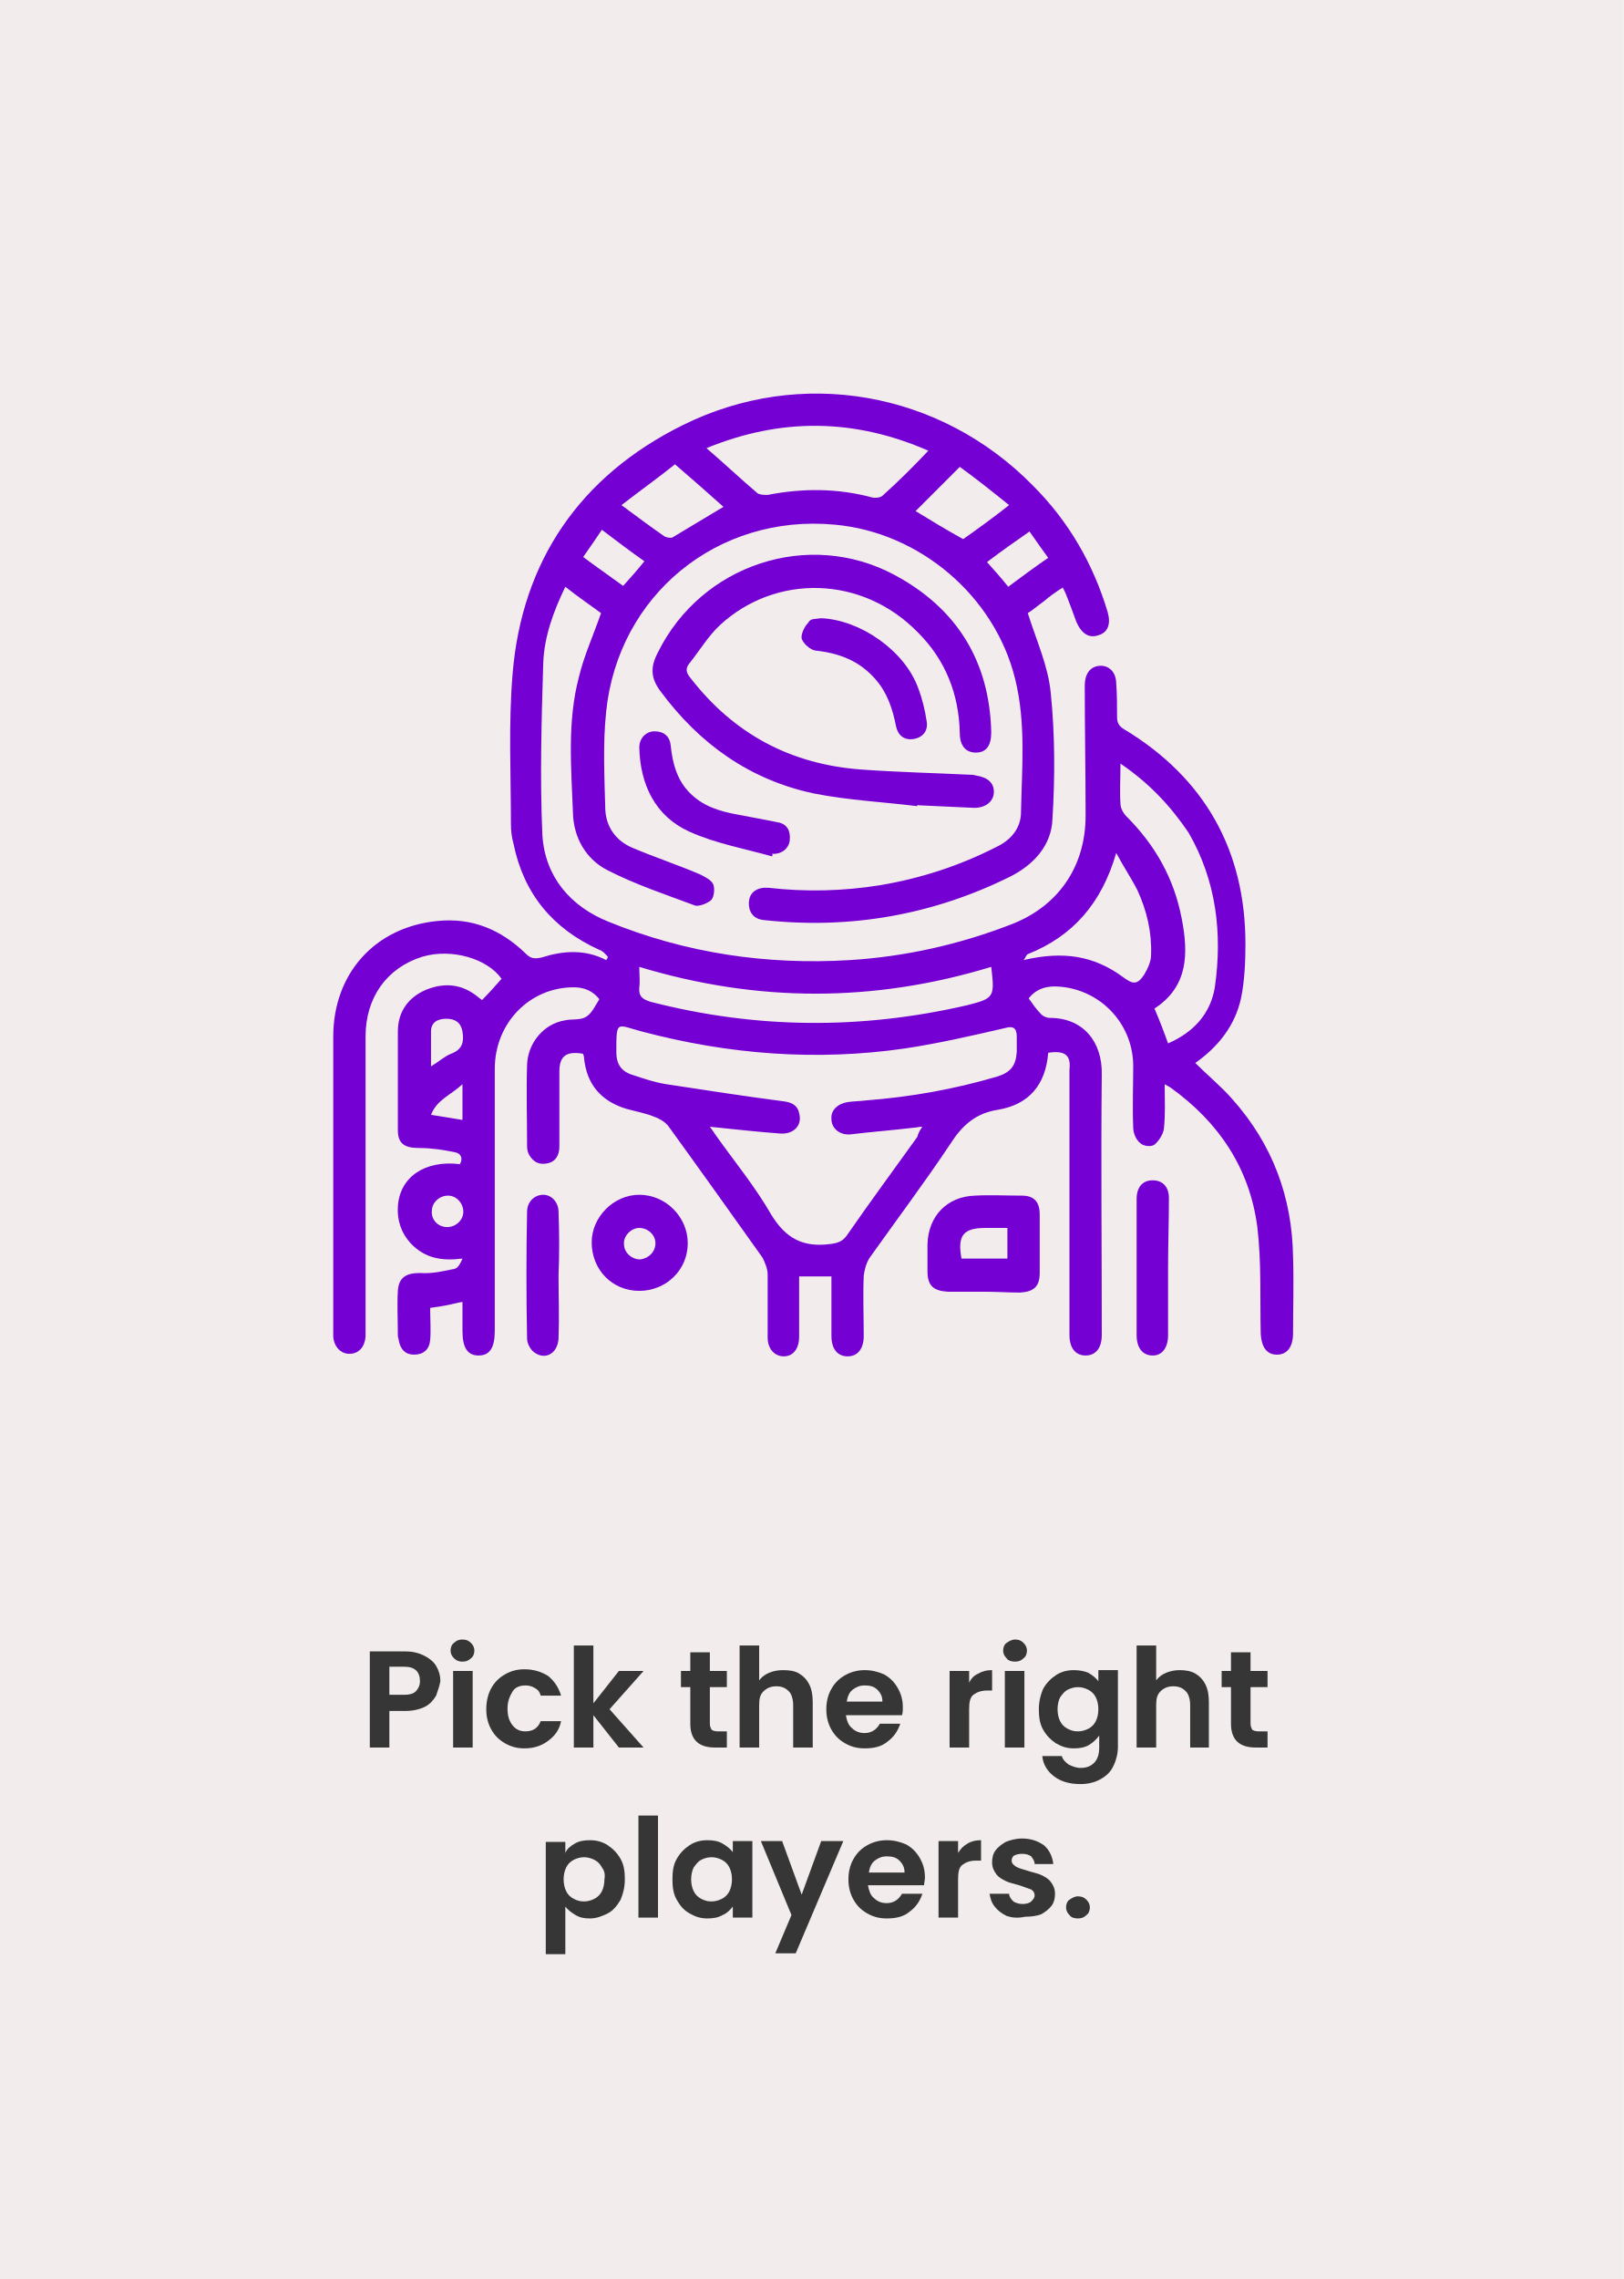
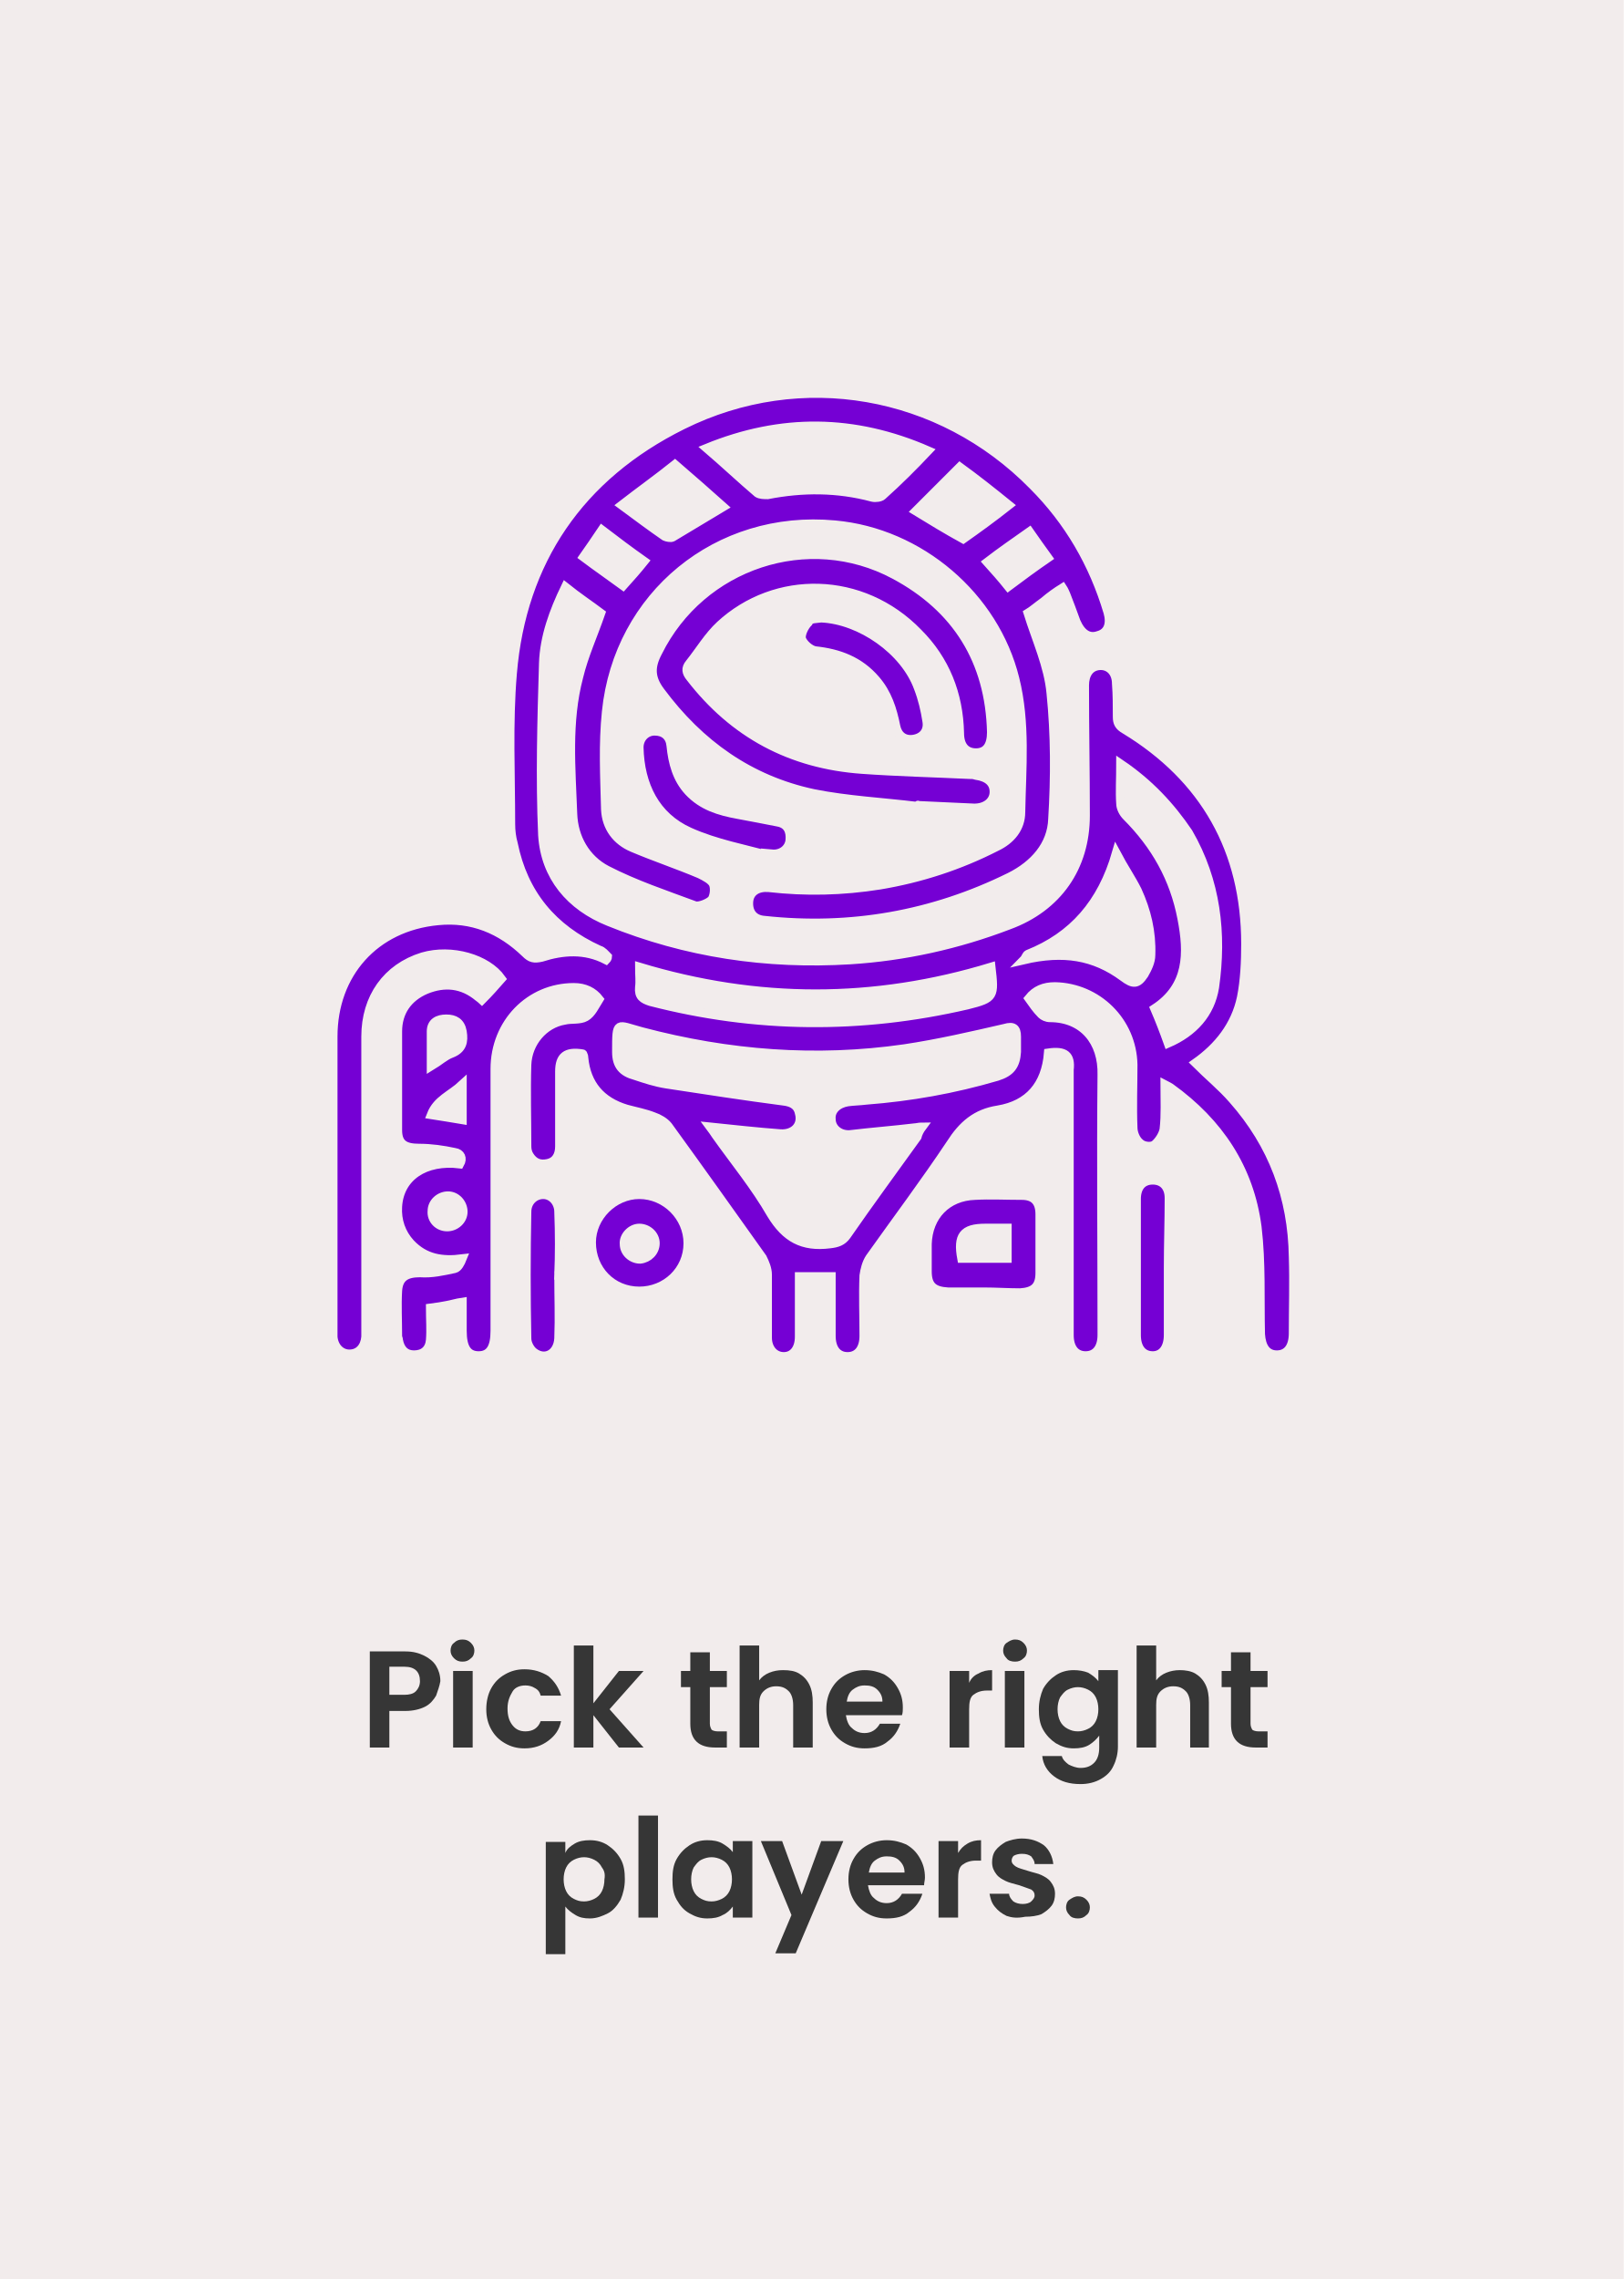
<svg xmlns="http://www.w3.org/2000/svg" version="1.1" baseProfile="tiny" id="Layer_1" x="0px" y="0px" width="191px" height="268px" viewBox="0 0 191 268" overflow="visible" xml:space="preserve">
  <rect fill="#F2ECEC" width="191" height="268" />
  <g>
    <path fill="#363636" d="M51.3,199.4c-0.3,0.5-0.7,1-1.3,1.3c-0.6,0.3-1.4,0.5-2.3,0.5h-1.9v4.3h-2.3v-11.3h4.2   c0.9,0,1.6,0.2,2.2,0.5c0.6,0.3,1.1,0.7,1.4,1.2s0.5,1.1,0.5,1.8C51.7,198.3,51.5,198.8,51.3,199.4z M48.9,198.9   c0.3-0.3,0.5-0.7,0.5-1.2c0-1.1-0.6-1.7-1.8-1.7h-1.8v3.3h1.8C48.1,199.3,48.6,199.2,48.9,198.9z" />
    <path fill="#363636" d="M53.4,195c-0.3-0.3-0.4-0.6-0.4-0.9s0.1-0.7,0.4-0.9c0.3-0.3,0.6-0.4,1-0.4c0.4,0,0.7,0.1,1,0.4   c0.3,0.3,0.4,0.6,0.4,0.9s-0.1,0.7-0.4,0.9c-0.3,0.3-0.6,0.4-1,0.4C54,195.4,53.7,195.3,53.4,195z M55.6,196.5v9h-2.3v-9H55.6z" />
    <path fill="#363636" d="M57.8,198.5c0.4-0.7,0.9-1.2,1.6-1.6c0.7-0.4,1.4-0.6,2.3-0.6c1.1,0,2,0.3,2.8,0.8c0.7,0.6,1.2,1.3,1.5,2.3   h-2.4c-0.1-0.4-0.3-0.7-0.7-0.9c-0.3-0.2-0.7-0.3-1.1-0.3c-0.6,0-1.2,0.2-1.5,0.7s-0.6,1.1-0.6,2c0,0.9,0.2,1.5,0.6,2   s0.9,0.7,1.5,0.7c0.9,0,1.5-0.4,1.8-1.2h2.4c-0.2,1-0.7,1.7-1.5,2.3s-1.7,0.9-2.8,0.9c-0.9,0-1.6-0.2-2.3-0.6   c-0.7-0.4-1.2-0.9-1.6-1.6c-0.4-0.7-0.6-1.5-0.6-2.4S57.4,199.2,57.8,198.5z" />
    <path fill="#363636" d="M72.8,205.5l-3-3.8v3.8h-2.3v-12h2.3v6.8l3-3.8h2.9l-4,4.5l4,4.5H72.8z" />
    <path fill="#363636" d="M83.5,198.4v4.3c0,0.3,0.1,0.5,0.2,0.7c0.1,0.1,0.4,0.2,0.7,0.2h1.1v1.9h-1.4c-1.9,0-2.9-0.9-2.9-2.8v-4.3   h-1.1v-1.9h1.1v-2.2h2.3v2.2h2v1.9H83.5z" />
    <path fill="#363636" d="M94,196.8c0.5,0.3,0.9,0.7,1.2,1.3c0.3,0.6,0.4,1.3,0.4,2.1v5.3h-2.3v-5c0-0.7-0.2-1.3-0.5-1.6   c-0.4-0.4-0.8-0.6-1.5-0.6c-0.6,0-1.1,0.2-1.5,0.6c-0.4,0.4-0.5,0.9-0.5,1.6v5h-2.3v-12h2.3v4.1c0.3-0.4,0.7-0.7,1.2-0.9   c0.5-0.2,1-0.3,1.6-0.3C92.9,196.4,93.5,196.5,94,196.8z" />
    <path fill="#363636" d="M106.1,201.7h-6.6c0.1,0.6,0.3,1.2,0.7,1.5c0.4,0.4,0.9,0.6,1.5,0.6c0.8,0,1.4-0.4,1.8-1.1h2.4   c-0.3,0.9-0.8,1.6-1.5,2.1c-0.7,0.6-1.6,0.8-2.7,0.8c-0.9,0-1.6-0.2-2.3-0.6c-0.7-0.4-1.2-0.9-1.6-1.6c-0.4-0.7-0.6-1.5-0.6-2.4   c0-0.9,0.2-1.7,0.6-2.4c0.4-0.7,0.9-1.2,1.6-1.6c0.7-0.4,1.5-0.6,2.3-0.6c0.9,0,1.6,0.2,2.3,0.5c0.7,0.4,1.2,0.9,1.6,1.6   c0.4,0.7,0.6,1.4,0.6,2.3C106.2,201.1,106.2,201.4,106.1,201.7z M103.8,200.1c0-0.6-0.2-1-0.6-1.4s-0.9-0.5-1.5-0.5   c-0.6,0-1,0.2-1.4,0.5c-0.4,0.3-0.6,0.8-0.7,1.4H103.8z" />
    <path fill="#363636" d="M115.1,196.8c0.5-0.3,1-0.4,1.6-0.4v2.4h-0.6c-0.7,0-1.2,0.2-1.6,0.5c-0.4,0.3-0.5,0.9-0.5,1.7v4.5h-2.3v-9   h2.3v1.4C114.2,197.4,114.6,197,115.1,196.8z" />
    <path fill="#363636" d="M118.4,195c-0.3-0.3-0.4-0.6-0.4-0.9s0.1-0.7,0.4-0.9s0.6-0.4,1-0.4s0.7,0.1,1,0.4s0.4,0.6,0.4,0.9   s-0.1,0.7-0.4,0.9c-0.3,0.3-0.6,0.4-1,0.4S118.6,195.3,118.4,195z M120.5,196.5v9h-2.3v-9H120.5z" />
    <path fill="#363636" d="M128,196.7c0.5,0.3,0.9,0.6,1.2,1v-1.3h2.3v9c0,0.8-0.2,1.6-0.5,2.2c-0.3,0.7-0.8,1.2-1.5,1.6   c-0.7,0.4-1.5,0.6-2.4,0.6c-1.3,0-2.3-0.3-3.1-0.9c-0.8-0.6-1.3-1.4-1.4-2.4h2.3c0.1,0.4,0.4,0.7,0.8,1c0.4,0.2,0.9,0.4,1.4,0.4   c0.7,0,1.2-0.2,1.6-0.6c0.4-0.4,0.6-1,0.6-1.8v-1.4c-0.3,0.4-0.7,0.8-1.2,1.1s-1.1,0.4-1.8,0.4c-0.8,0-1.4-0.2-2.1-0.6   c-0.6-0.4-1.1-0.9-1.5-1.6c-0.4-0.7-0.5-1.5-0.5-2.4c0-0.9,0.2-1.7,0.5-2.4c0.4-0.7,0.9-1.2,1.5-1.6s1.3-0.6,2.1-0.6   C126.9,196.4,127.5,196.5,128,196.7z M128.9,199.6c-0.2-0.4-0.5-0.7-0.9-0.9s-0.8-0.3-1.2-0.3c-0.4,0-0.8,0.1-1.2,0.3   s-0.6,0.5-0.9,0.9c-0.2,0.4-0.3,0.9-0.3,1.4s0.1,1,0.3,1.4c0.2,0.4,0.5,0.7,0.9,0.9c0.4,0.2,0.7,0.3,1.2,0.3c0.4,0,0.8-0.1,1.2-0.3   c0.4-0.2,0.7-0.5,0.9-0.9c0.2-0.4,0.3-0.9,0.3-1.4S129.1,200,128.9,199.6z" />
    <path fill="#363636" d="M140.6,196.8c0.5,0.3,0.9,0.7,1.2,1.3c0.3,0.6,0.4,1.3,0.4,2.1v5.3H140v-5c0-0.7-0.2-1.3-0.5-1.6   c-0.4-0.4-0.8-0.6-1.5-0.6c-0.6,0-1.1,0.2-1.5,0.6c-0.4,0.4-0.5,0.9-0.5,1.6v5h-2.3v-12h2.3v4.1c0.3-0.4,0.7-0.7,1.2-0.9   c0.5-0.2,1-0.3,1.6-0.3C139.4,196.4,140.1,196.5,140.6,196.8z" />
    <path fill="#363636" d="M147.1,198.4v4.3c0,0.3,0.1,0.5,0.2,0.7c0.1,0.1,0.4,0.2,0.7,0.2h1.1v1.9h-1.4c-1.9,0-2.9-0.9-2.9-2.8v-4.3   h-1.1v-1.9h1.1v-2.2h2.3v2.2h2v1.9H147.1z" />
    <path fill="#363636" d="M67.6,216.8c0.5-0.3,1.1-0.4,1.8-0.4c0.8,0,1.5,0.2,2.1,0.6s1.1,0.9,1.5,1.6c0.4,0.7,0.5,1.5,0.5,2.4   s-0.2,1.7-0.5,2.4c-0.4,0.7-0.9,1.3-1.5,1.6s-1.3,0.6-2.1,0.6c-0.7,0-1.2-0.1-1.7-0.4c-0.5-0.3-0.9-0.6-1.2-1v5.6h-2.3v-13.2h2.3   v1.3C66.7,217.4,67.1,217.1,67.6,216.8z M70.8,219.6c-0.2-0.4-0.5-0.7-0.9-0.9s-0.8-0.3-1.2-0.3c-0.4,0-0.8,0.1-1.2,0.3   c-0.4,0.2-0.7,0.5-0.9,0.9c-0.2,0.4-0.3,0.9-0.3,1.4s0.1,1,0.3,1.4c0.2,0.4,0.5,0.7,0.9,0.9c0.4,0.2,0.7,0.3,1.2,0.3   c0.4,0,0.8-0.1,1.2-0.3s0.7-0.5,0.9-0.9c0.2-0.4,0.3-0.9,0.3-1.4C71.2,220.4,71.1,220,70.8,219.6z" />
    <path fill="#363636" d="M77.4,213.5v12h-2.3v-12H77.4z" />
    <path fill="#363636" d="M79.6,218.6c0.4-0.7,0.9-1.2,1.5-1.6s1.3-0.6,2.1-0.6c0.7,0,1.3,0.1,1.8,0.4c0.5,0.3,0.9,0.6,1.2,1v-1.3   h2.3v9h-2.3v-1.3c-0.3,0.4-0.7,0.8-1.2,1c-0.5,0.3-1.1,0.4-1.8,0.4c-0.8,0-1.4-0.2-2.1-0.6s-1.1-0.9-1.5-1.6   c-0.4-0.7-0.5-1.5-0.5-2.4C79.1,220.1,79.2,219.3,79.6,218.6z M85.8,219.6c-0.2-0.4-0.5-0.7-0.9-0.9s-0.8-0.3-1.2-0.3   c-0.4,0-0.8,0.1-1.2,0.3c-0.4,0.2-0.6,0.5-0.9,0.9c-0.2,0.4-0.3,0.9-0.3,1.4s0.1,1,0.3,1.4c0.2,0.4,0.5,0.7,0.9,0.9   s0.7,0.3,1.2,0.3c0.4,0,0.8-0.1,1.2-0.3c0.4-0.2,0.7-0.5,0.9-0.9c0.2-0.4,0.3-0.9,0.3-1.4S86,220,85.8,219.6z" />
    <path fill="#363636" d="M99.2,216.5l-5.6,13.2h-2.4l1.9-4.5l-3.6-8.7h2.5l2.3,6.3l2.3-6.3H99.2z" />
    <path fill="#363636" d="M108.7,221.7h-6.6c0.1,0.6,0.3,1.2,0.7,1.5c0.4,0.4,0.9,0.6,1.5,0.6c0.8,0,1.4-0.4,1.8-1.1h2.4   c-0.3,0.9-0.8,1.6-1.5,2.1c-0.7,0.6-1.6,0.8-2.7,0.8c-0.9,0-1.6-0.2-2.3-0.6c-0.7-0.4-1.2-0.9-1.6-1.6c-0.4-0.7-0.6-1.5-0.6-2.4   c0-0.9,0.2-1.7,0.6-2.4c0.4-0.7,0.9-1.2,1.6-1.6c0.7-0.4,1.5-0.6,2.3-0.6c0.9,0,1.6,0.2,2.3,0.5c0.7,0.4,1.2,0.9,1.6,1.6   c0.4,0.7,0.6,1.4,0.6,2.3C108.8,221.1,108.7,221.4,108.7,221.7z M106.4,220.2c0-0.6-0.2-1-0.6-1.4s-0.9-0.5-1.5-0.5   c-0.6,0-1,0.2-1.4,0.5c-0.4,0.3-0.6,0.8-0.7,1.4H106.4z" />
    <path fill="#363636" d="M113.8,216.8c0.5-0.3,1-0.4,1.6-0.4v2.4h-0.6c-0.7,0-1.2,0.2-1.6,0.5c-0.4,0.3-0.5,0.9-0.5,1.7v4.5h-2.3v-9   h2.3v1.4C113,217.4,113.3,217.1,113.8,216.8z" />
    <path fill="#363636" d="M118.4,225.3c-0.6-0.3-1-0.6-1.4-1.1s-0.5-1-0.6-1.5h2.3c0,0.3,0.2,0.6,0.5,0.9c0.3,0.2,0.7,0.3,1.1,0.3   c0.4,0,0.8-0.1,1-0.3c0.2-0.2,0.4-0.4,0.4-0.7c0-0.3-0.1-0.5-0.4-0.7c-0.3-0.1-0.8-0.3-1.4-0.5c-0.7-0.2-1.2-0.3-1.6-0.5   c-0.4-0.2-0.8-0.4-1.1-0.8s-0.5-0.8-0.5-1.4c0-0.5,0.1-1,0.4-1.4c0.3-0.4,0.7-0.7,1.2-1c0.5-0.2,1.2-0.4,1.9-0.4   c1.1,0,1.9,0.3,2.6,0.8c0.6,0.5,1,1.3,1.1,2.2h-2.2c0-0.4-0.2-0.6-0.4-0.9c-0.3-0.2-0.6-0.3-1.1-0.3c-0.4,0-0.7,0.1-0.9,0.2   s-0.3,0.4-0.3,0.6c0,0.3,0.2,0.5,0.5,0.7c0.3,0.2,0.8,0.3,1.4,0.5c0.6,0.2,1.2,0.3,1.6,0.5s0.8,0.4,1.1,0.8   c0.3,0.4,0.5,0.8,0.5,1.4c0,0.5-0.1,1-0.4,1.4c-0.3,0.4-0.7,0.7-1.2,1c-0.5,0.2-1.2,0.3-1.9,0.3C119.6,225.6,119,225.5,118.4,225.3   z" />
    <path fill="#363636" d="M125.8,225.2c-0.3-0.3-0.4-0.6-0.4-0.9s0.1-0.7,0.4-0.9s0.6-0.4,1-0.4c0.4,0,0.7,0.1,1,0.4   c0.3,0.3,0.4,0.6,0.4,0.9s-0.1,0.7-0.4,0.9c-0.3,0.3-0.6,0.4-1,0.4C126.4,225.6,126,225.5,125.8,225.2z" />
  </g>
  <g id="rSH0aM_00000050647839438658456820000005248847898930558854_">
    <g>
-       <path fill="#7500D4" d="M123.3,123.8c-0.3,3.8-2.3,6.1-5.9,6.7c-2.6,0.4-4.2,1.8-5.6,4c-3,4.5-6.3,8.9-9.5,13.4    c-0.4,0.6-0.6,1.4-0.7,2.1c-0.1,2.4,0,4.8,0,7.1c0,1.5-0.7,2.4-1.9,2.4c-1.2,0-1.9-0.9-1.9-2.4c0-2.3,0-4.6,0-7    c-1.3,0-2.4,0-3.8,0c0,1.6,0,3.2,0,4.8c0,0.8,0,1.5,0,2.3c0,1.4-0.7,2.3-1.8,2.3c-1.1,0-1.9-0.9-1.9-2.2c0-2.5,0-4.9,0-7.4    c0-0.7-0.3-1.4-0.6-2c-3.7-5.2-7.4-10.4-11.1-15.5c-0.4-0.5-1.1-0.9-1.7-1.1c-1-0.4-2.1-0.6-3.2-0.9c-3-0.9-4.7-2.9-5-6    c0-0.1,0-0.2-0.1-0.4c0,0,0-0.1-0.1-0.1c-1.9-0.3-2.7,0.3-2.7,2.1c0,2.9,0,5.9,0,8.8c0,1-0.4,1.8-1.4,2c-0.9,0.2-1.6-0.1-2.1-0.9    c-0.2-0.3-0.3-0.7-0.3-1.1c0-3.2-0.1-6.4,0-9.6c0.1-2.6,2-4.8,4.4-5.2c0.8-0.2,1.8,0,2.5-0.4c0.7-0.4,1.1-1.3,1.6-2.1    c-0.7-0.9-1.7-1.4-3-1.4c-5.2,0-9.3,4.2-9.3,9.6c0,10.3,0,20.5,0,30.8c0,2-0.6,2.9-1.9,2.9c-1.3,0-1.9-0.9-1.9-2.9    c0-1.1,0-2.2,0-3.4c-0.7,0.1-1.3,0.3-1.9,0.4c-0.5,0.1-1.1,0.2-1.9,0.3c0,1.3,0.1,2.6,0,3.8c-0.1,1.1-0.8,1.7-1.9,1.7    c-1,0-1.6-0.6-1.8-1.7c0-0.2-0.1-0.3-0.1-0.5c0-1.8-0.1-3.6,0-5.3c0.1-1.6,1-2.1,2.6-2.1c1.4,0.1,2.7-0.2,4.1-0.5    c0.4-0.1,0.7-0.7,0.9-1.2c-2.4,0.3-4.4,0-6.1-1.8c-1.1-1.2-1.6-2.7-1.5-4.3c0.2-3.5,3.2-5.5,7.3-5c0.4-0.7,0.1-1.3-0.6-1.4    c-1.4-0.3-2.8-0.5-4.2-0.5c-1.7,0-2.5-0.5-2.5-2.1c0-3.9,0-7.7,0-11.6c0-2.3,1.2-4,3.3-4.9c2.2-0.9,4.3-0.7,6.2,0.9    c0.1,0.1,0.3,0.2,0.4,0.3c0.8-0.8,1.6-1.7,2.3-2.5c-1.7-2.4-5.9-3.6-9.3-2.6c-4.2,1.3-6.7,4.8-6.7,9.4c0,11.4,0,22.8,0,34.3    c0,0.3,0,0.7,0,1c-0.1,1.2-0.8,2-1.9,2c-1,0-1.8-0.8-1.9-2c0-0.3,0-0.5,0-0.8c0-11.5,0-23,0-34.5c0-7.4,4.9-12.9,12.3-13.6    c4-0.4,7.4,1,10.3,3.8c0.6,0.6,1,0.7,1.9,0.5c2.5-0.8,5.1-1,7.6,0.3c0.1-0.1,0.2-0.3,0.2-0.4c-0.3-0.3-0.6-0.7-1-0.8    c-5.5-2.5-8.9-6.6-10.1-12.5c-0.2-0.7-0.3-1.5-0.3-2.3c0-5.9-0.3-11.8,0.2-17.7C61.4,66,68.2,56,80.3,50c13.9-6.9,30.3-4,41.2,7.1    c4.2,4.2,7.1,9.2,8.8,14.9c0.4,1.4,0,2.4-1.1,2.7c-1.1,0.4-2-0.2-2.6-1.6c-0.4-1.1-0.8-2.2-1.2-3.2c-0.1-0.2-0.2-0.5-0.4-0.8    c-0.8,0.5-1.5,1-2.2,1.6c-0.7,0.5-1.4,1.1-1.9,1.4c1,3.2,2.4,6.2,2.7,9.4c0.5,4.9,0.5,9.9,0.2,14.8c-0.1,3.1-2.2,5.4-5,6.8    c-9.1,4.5-18.8,6.2-28.9,5.1c-1.3-0.1-1.9-1-1.8-2.2c0.1-1.1,1-1.7,2.3-1.6c4.4,0.5,8.7,0.4,13.1-0.3c4.8-0.8,9.4-2.3,13.7-4.5    c1.7-0.8,2.9-2.2,2.9-4.1c0.1-5.2,0.6-10.5-0.7-15.7c-2.4-9.7-11.2-17.2-21.2-18.1c-13.8-1.3-25.5,8.3-26.9,22    c-0.4,3.8-0.2,7.6-0.1,11.5c0.1,2.1,1.3,3.7,3.2,4.5c2.6,1.1,5.3,2,7.9,3.1c0.6,0.3,1.4,0.7,1.6,1.2c0.2,0.5,0.1,1.4-0.2,1.8    c-0.4,0.4-1.4,0.8-1.9,0.7c-3.5-1.3-7.1-2.5-10.4-4.2c-2.5-1.3-3.9-3.8-4-6.6c-0.2-5.4-0.7-10.8,0.7-16.1c0.6-2.5,1.7-4.9,2.6-7.5    c-1.2-0.9-2.7-1.9-4.2-3.1c-1.4,2.9-2.5,5.9-2.6,9c-0.2,6.7-0.4,13.5-0.1,20.2c0.3,4.9,3.3,8.4,7.8,10.2    c9.1,3.7,18.6,5.1,28.4,4.5c6.4-0.4,12.7-1.8,18.7-4.1c5.7-2.1,9-6.8,9-12.9c0-5.1-0.1-10.2-0.1-15.3c0-1.3,0.6-2.2,1.7-2.3    c1.1-0.1,2,0.7,2,2.1c0.1,1.3,0.1,2.6,0.1,3.9c0,0.7,0.2,1.1,0.9,1.5c9.4,5.7,14.2,14.2,14.2,25.2c0,2.1-0.1,4.3-0.5,6.3    c-0.7,3.3-2.7,5.8-5.4,7.7c1.5,1.5,3.1,2.8,4.4,4.3c4.7,5.3,7,11.5,7.1,18.5c0.1,3,0,6,0,9c0,1.6-0.7,2.5-1.9,2.5    c-1.2,0-1.8-0.9-1.9-2.4c-0.1-4.2,0.1-8.4-0.4-12.6c-0.9-6.9-4.5-12.3-10.2-16.4c-0.2-0.1-0.3-0.2-0.7-0.4c0,1.9,0.1,3.6-0.1,5.3    c-0.1,0.6-0.6,1.4-1.1,1.8c-0.4,0.3-1.3,0.2-1.7-0.2c-0.5-0.4-0.8-1.2-0.8-1.8c-0.1-2.5,0-4.9,0-7.4c-0.1-5.1-4.2-9.1-9.2-9.2    c-1.3,0-2.3,0.4-3.1,1.4c0.5,0.7,0.9,1.3,1.5,1.9c0.2,0.2,0.6,0.4,1,0.4c3.9,0,6.2,2.8,6.1,6.7c-0.1,9.9,0,19.9,0,29.8    c0,0.3,0,0.5,0,0.8c0,1.5-0.7,2.4-1.9,2.4c-1.2,0-1.9-0.9-1.9-2.4c0-10,0-20,0-29.9c0-0.4,0-0.9,0-1.3    C126,124.1,125.3,123.5,123.3,123.8z M108.5,132.5c-0.4,0-0.7,0.1-0.9,0.1c-2.5,0.3-5.1,0.5-7.6,0.8c-1.2,0.1-2.2-0.7-2.2-1.8    c-0.1-1,0.7-1.8,1.9-2c0.7-0.1,1.4-0.1,2.2-0.2c5.2-0.4,10.3-1.3,15.4-2.8c1.6-0.5,2.2-1.3,2.3-2.9c0-0.6,0-1.2,0-1.8    c0-1-0.4-1.3-1.4-1c-3.9,0.9-7.8,1.8-11.8,2.4c-10.4,1.5-20.7,0.7-30.9-2c-3-0.8-3-1.4-3,2.4c0,1.6,0.7,2.4,2.2,2.8    c1.2,0.4,2.4,0.8,3.7,1c4.6,0.7,9.1,1.4,13.7,2c0.9,0.1,1.7,0.4,1.9,1.4c0.4,1.4-0.6,2.5-2.2,2.4c-2.7-0.2-5.4-0.5-8.3-0.8    c0.3,0.4,0.5,0.7,0.7,1c2.2,3.1,4.6,6,6.5,9.3c1.7,2.8,3.7,3.9,6.9,3.5c0.9-0.1,1.5-0.3,2-1c2.7-3.9,5.5-7.7,8.3-11.6    C108,133.3,108.2,132.9,108.5,132.5z M109.2,53c-8.7-3.8-17.3-3.9-26.1-0.3c2.1,1.8,4,3.6,6,5.3c0.3,0.2,0.8,0.2,1.2,0.2    c4.1-0.8,8.2-0.8,12.3,0.3c0.4,0.1,1,0,1.2-0.2C105.7,56.6,107.4,54.9,109.2,53z M116.6,113.7c-13.8,4.2-27.5,4.2-41.4,0    c0,1,0.1,1.7,0,2.4c-0.1,1.1,0.4,1.4,1.3,1.7c12.4,3.2,24.8,3.3,37.3,0.4C117,117.4,117,117.2,116.6,113.7z M131.8,89.8    c0,1.8-0.1,3.3,0,4.7c0,0.5,0.3,1.1,0.7,1.5c3.4,3.4,5.6,7.3,6.5,12c0.8,4.1,0.8,8-3.2,10.6c0.6,1.4,1.1,2.7,1.6,4.1    c3-1.3,5-3.5,5.5-6.6c0.9-6.3,0.2-12.5-3.1-18.2C137.7,94.8,135.2,92.1,131.8,89.8z M120.4,112.9c4.7-1.1,8.3-0.5,11.7,2    c1.2,0.9,1.7,0.9,2.5-0.3c0.4-0.7,0.8-1.5,0.8-2.3c0.1-2.7-0.5-5.2-1.6-7.6c-0.7-1.4-1.6-2.7-2.5-4.4c-1.7,5.9-5.1,9.8-10.4,11.9    C120.7,112.3,120.6,112.7,120.4,112.9z M73.1,59.4c1.9,1.4,3.5,2.6,5.1,3.7c0.2,0.1,0.7,0.2,0.9,0.1c2-1.2,4-2.4,6-3.6    c-1.8-1.6-3.6-3.2-5.7-5C77.4,56.2,75.3,57.7,73.1,59.4z M113.3,63.4c1.7-1.2,3.5-2.5,5.4-4c-2.1-1.7-4-3.2-5.8-4.5    c-1.9,1.9-3.5,3.5-5.2,5.2C109.5,61.2,111.3,62.3,113.3,63.4z M68.6,65.5c1.6,1.2,3.2,2.3,4.7,3.4c0.9-1,1.7-1.9,2.5-2.9    c-1.7-1.2-3.3-2.4-5-3.7C70,63.5,69.3,64.5,68.6,65.5z M116.1,66.1c0.9,1,1.7,1.9,2.5,2.9c1.6-1.2,3.1-2.3,4.7-3.4    c-0.8-1.1-1.5-2.1-2.2-3.1C119.4,63.7,117.8,64.8,116.1,66.1z M50.7,125.4c1-0.6,1.6-1.2,2.4-1.5c1.3-0.5,1.5-1.4,1.3-2.6    c-0.2-1.1-0.9-1.5-1.9-1.5c-1,0-1.8,0.4-1.8,1.5C50.7,122.7,50.7,123.9,50.7,125.4z M52.6,144.3c1,0,1.9-0.8,1.9-1.8    c0-1-0.8-1.9-1.8-1.9c-1,0-1.9,0.8-1.9,1.8C50.7,143.4,51.5,144.3,52.6,144.3z M54.4,127.5c-1.4,1.3-3,1.8-3.7,3.6    c1.3,0.2,2.5,0.4,3.7,0.6C54.4,130.3,54.4,129.1,54.4,127.5z" />
-       <path fill="#7500D4" d="M107.9,94.8c-4.1-0.5-8.2-0.7-12.2-1.5c-7.5-1.6-13.4-5.8-18-12c-1.2-1.6-1.2-2.9-0.3-4.6    c5.1-10.3,17.7-14.5,27.8-9.1c7.3,3.9,11.2,10.1,11.4,18.5c0,1.6-0.6,2.4-1.8,2.4c-1.2,0-1.9-0.8-1.9-2.3    c-0.1-4.6-1.7-8.6-4.9-11.8c-6.6-6.8-16.8-6.9-23.3-0.9c-1.4,1.3-2.4,3-3.6,4.5c-0.5,0.6-0.4,1.1,0.1,1.7    c5.1,6.6,11.8,10.2,20.2,10.8c4.2,0.3,8.4,0.4,12.6,0.6c0.3,0,0.5,0,0.8,0.1c1.4,0.2,2.2,0.9,2.1,2.1c-0.1,1-1,1.7-2.3,1.7    c-2.2-0.1-4.3-0.2-6.5-0.3C107.9,94.6,107.9,94.7,107.9,94.8z" />
-       <path fill="#7500D4" d="M115.7,151.9c-1.4,0-2.8,0-4.2,0c-1.7-0.1-2.4-0.7-2.4-2.4c0-1.1,0-2.1,0-3.2c0.1-3.3,2.3-5.6,5.6-5.7    c1.8-0.1,3.6,0,5.5,0c1.4,0,2.1,0.7,2.1,2.2c0,2.3,0,4.6,0,6.9c0,1.6-0.7,2.2-2.3,2.3C118.6,152,117.2,151.9,115.7,151.9z     M113.1,148c1.8,0,3.6,0,5.4,0c0-1.2,0-2.4,0-3.6c-0.9,0-1.8,0-2.6,0C113.3,144.4,112.6,145.3,113.1,148z" />
-       <path fill="#7500D4" d="M75.2,151.8c-3.2,0-5.6-2.5-5.6-5.7c0-3,2.6-5.6,5.6-5.6c3.1,0,5.7,2.6,5.7,5.7    C80.9,149.4,78.3,151.8,75.2,151.8z M77.1,146.2c0-1-0.9-1.8-1.9-1.8c-1,0-1.9,1-1.8,1.9c0,1,0.9,1.8,1.9,1.8    C76.3,148,77.1,147.2,77.1,146.2z" />
-       <path fill="#7500D4" d="M90.8,100.7c-3.2-0.9-6.6-1.5-9.7-2.9c-4-1.8-5.8-5.5-5.9-9.9c0-1.1,0.8-1.9,1.8-1.9    c1.1,0,1.8,0.6,1.9,1.7c0.2,2,0.7,3.9,2.1,5.4c1.6,1.7,3.6,2.3,5.8,2.7c1.6,0.3,3.2,0.6,4.7,0.9c1.1,0.2,1.5,1,1.4,2.1    c-0.1,1-1,1.7-2.1,1.6C90.9,100.5,90.9,100.6,90.8,100.7z" />
-       <path fill="#7500D4" d="M137.4,149.1c0,2.6,0,5.3,0,7.9c0,1.5-0.7,2.4-1.8,2.4c-1.2,0-1.9-0.9-1.9-2.4c0-5.3,0-10.7,0-16    c0-1.4,0.7-2.2,1.9-2.2c1.1,0,1.9,0.7,1.9,2.1C137.5,143.6,137.4,146.4,137.4,149.1C137.4,149.1,137.4,149.1,137.4,149.1z" />
-       <path fill="#7500D4" d="M96.6,72.7c4.6,0.2,9.8,3.8,11.4,8.2c0.5,1.3,0.8,2.6,1,3.9c0.2,1.1-0.4,1.9-1.5,2.1    c-1.2,0.2-1.9-0.5-2.1-1.5c-0.4-2-1-3.9-2.4-5.5c-1.9-2.2-4.3-3.1-7.1-3.4c-0.6-0.1-1.4-0.8-1.6-1.4c-0.1-0.5,0.3-1.4,0.8-1.9    C95.3,72.7,96,72.8,96.6,72.7z" />
-       <path fill="#7500D4" d="M65.7,150c0,2.5,0.1,4.9,0,7.4c-0.1,1.8-1.6,2.6-2.9,1.6c-0.4-0.3-0.8-1-0.8-1.6c-0.1-5-0.1-9.9,0-14.9    c0-1.2,0.9-2,1.9-2c1,0,1.8,0.9,1.8,2C65.8,145.1,65.8,147.5,65.7,150C65.8,150,65.8,150,65.7,150z" />
+       <path fill="#7500D4" stroke="#F2ECEC" stroke-miterlimit="10" d="M123.3,123.8c-0.3,3.8-2.3,6.1-5.9,6.7c-2.6,0.4-4.2,1.8-5.6,4    c-3,4.5-6.3,8.9-9.5,13.4c-0.4,0.6-0.6,1.4-0.7,2.1c-0.1,2.4,0,4.8,0,7.1c0,1.5-0.7,2.4-1.9,2.4c-1.2,0-1.9-0.9-1.9-2.4    c0-2.3,0-4.6,0-7c-1.3,0-2.4,0-3.8,0c0,1.6,0,3.2,0,4.8c0,0.8,0,1.5,0,2.3c0,1.4-0.7,2.3-1.8,2.3c-1.1,0-1.9-0.9-1.9-2.2    c0-2.5,0-4.9,0-7.4c0-0.7-0.3-1.4-0.6-2c-3.7-5.2-7.4-10.4-11.1-15.5c-0.4-0.5-1.1-0.9-1.7-1.1c-1-0.4-2.1-0.6-3.2-0.9    c-3-0.9-4.7-2.9-5-6c0-0.1,0-0.2-0.1-0.4c0,0,0-0.1-0.1-0.1c-1.9-0.3-2.7,0.3-2.7,2.1c0,2.9,0,5.9,0,8.8c0,1-0.4,1.8-1.4,2    c-0.9,0.2-1.6-0.1-2.1-0.9c-0.2-0.3-0.3-0.7-0.3-1.1c0-3.2-0.1-6.4,0-9.6c0.1-2.6,2-4.8,4.4-5.2c0.8-0.2,1.8,0,2.5-0.4    c0.7-0.4,1.1-1.3,1.6-2.1c-0.7-0.9-1.7-1.4-3-1.4c-5.2,0-9.3,4.2-9.3,9.6c0,10.3,0,20.5,0,30.8c0,2-0.6,2.9-1.9,2.9    c-1.3,0-1.9-0.9-1.9-2.9c0-1.1,0-2.2,0-3.4c-0.7,0.1-1.3,0.3-1.9,0.4c-0.5,0.1-1.1,0.2-1.9,0.3c0,1.3,0.1,2.6,0,3.8    c-0.1,1.1-0.8,1.7-1.9,1.7c-1,0-1.6-0.6-1.8-1.7c0-0.2-0.1-0.3-0.1-0.5c0-1.8-0.1-3.6,0-5.3c0.1-1.6,1-2.1,2.6-2.1    c1.4,0.1,2.7-0.2,4.1-0.5c0.4-0.1,0.7-0.7,0.9-1.2c-2.4,0.3-4.4,0-6.1-1.8c-1.1-1.2-1.6-2.7-1.5-4.3c0.2-3.5,3.2-5.5,7.3-5    c0.4-0.7,0.1-1.3-0.6-1.4c-1.4-0.3-2.8-0.5-4.2-0.5c-1.7,0-2.5-0.5-2.5-2.1c0-3.9,0-7.7,0-11.6c0-2.3,1.2-4,3.3-4.9    c2.2-0.9,4.3-0.7,6.2,0.9c0.1,0.1,0.3,0.2,0.4,0.3c0.8-0.8,1.6-1.7,2.3-2.5c-1.7-2.4-5.9-3.6-9.3-2.6c-4.2,1.3-6.7,4.8-6.7,9.4    c0,11.4,0,22.8,0,34.3c0,0.3,0,0.7,0,1c-0.1,1.2-0.8,2-1.9,2c-1,0-1.8-0.8-1.9-2c0-0.3,0-0.5,0-0.8c0-11.5,0-23,0-34.5    c0-7.4,4.9-12.9,12.3-13.6c4-0.4,7.4,1,10.3,3.8c0.6,0.6,1,0.7,1.9,0.5c2.5-0.8,5.1-1,7.6,0.3c0.1-0.1,0.2-0.3,0.2-0.4    c-0.3-0.3-0.6-0.7-1-0.8c-5.5-2.5-8.9-6.6-10.1-12.5c-0.2-0.7-0.3-1.5-0.3-2.3c0-5.9-0.3-11.8,0.2-17.7C61.4,66,68.2,56,80.3,50    c13.9-6.9,30.3-4,41.2,7.1c4.2,4.2,7.1,9.2,8.8,14.9c0.4,1.4,0,2.4-1.1,2.7c-1.1,0.4-2-0.2-2.6-1.6c-0.4-1.1-0.8-2.2-1.2-3.2    c-0.1-0.2-0.2-0.5-0.4-0.8c-0.8,0.5-1.5,1-2.2,1.6c-0.7,0.5-1.4,1.1-1.9,1.4c1,3.2,2.4,6.2,2.7,9.4c0.5,4.9,0.5,9.9,0.2,14.8    c-0.1,3.1-2.2,5.4-5,6.8c-9.1,4.5-18.8,6.2-28.9,5.1c-1.3-0.1-1.9-1-1.8-2.2c0.1-1.1,1-1.7,2.3-1.6c4.4,0.5,8.7,0.4,13.1-0.3    c4.8-0.8,9.4-2.3,13.7-4.5c1.7-0.8,2.9-2.2,2.9-4.1c0.1-5.2,0.6-10.5-0.7-15.7c-2.4-9.7-11.2-17.2-21.2-18.1    c-13.8-1.3-25.5,8.3-26.9,22c-0.4,3.8-0.2,7.6-0.1,11.5c0.1,2.1,1.3,3.7,3.2,4.5c2.6,1.1,5.3,2,7.9,3.1c0.6,0.3,1.4,0.7,1.6,1.2    c0.2,0.5,0.1,1.4-0.2,1.8c-0.4,0.4-1.4,0.8-1.9,0.7c-3.5-1.3-7.1-2.5-10.4-4.2c-2.5-1.3-3.9-3.8-4-6.6c-0.2-5.4-0.7-10.8,0.7-16.1    c0.6-2.5,1.7-4.9,2.6-7.5c-1.2-0.9-2.7-1.9-4.2-3.1c-1.4,2.9-2.5,5.9-2.6,9c-0.2,6.7-0.4,13.5-0.1,20.2c0.3,4.9,3.3,8.4,7.8,10.2    c9.1,3.7,18.6,5.1,28.4,4.5c6.4-0.4,12.7-1.8,18.7-4.1c5.7-2.1,9-6.8,9-12.9c0-5.1-0.1-10.2-0.1-15.3c0-1.3,0.6-2.2,1.7-2.3    c1.1-0.1,2,0.7,2,2.1c0.1,1.3,0.1,2.6,0.1,3.9c0,0.7,0.2,1.1,0.9,1.5c9.4,5.7,14.2,14.2,14.2,25.2c0,2.1-0.1,4.3-0.5,6.3    c-0.7,3.3-2.7,5.8-5.4,7.7c1.5,1.5,3.1,2.8,4.4,4.3c4.7,5.3,7,11.5,7.1,18.5c0.1,3,0,6,0,9c0,1.6-0.7,2.5-1.9,2.5    c-1.2,0-1.8-0.9-1.9-2.4c-0.1-4.2,0.1-8.4-0.4-12.6c-0.9-6.9-4.5-12.3-10.2-16.4c-0.2-0.1-0.3-0.2-0.7-0.4c0,1.9,0.1,3.6-0.1,5.3    c-0.1,0.6-0.6,1.4-1.1,1.8c-0.4,0.3-1.3,0.2-1.7-0.2c-0.5-0.4-0.8-1.2-0.8-1.8c-0.1-2.5,0-4.9,0-7.4c-0.1-5.1-4.2-9.1-9.2-9.2    c-1.3,0-2.3,0.4-3.1,1.4c0.5,0.7,0.9,1.3,1.5,1.9c0.2,0.2,0.6,0.4,1,0.4c3.9,0,6.2,2.8,6.1,6.7c-0.1,9.9,0,19.9,0,29.8    c0,0.3,0,0.5,0,0.8c0,1.5-0.7,2.4-1.9,2.4c-1.2,0-1.9-0.9-1.9-2.4c0-10,0-20,0-29.9c0-0.4,0-0.9,0-1.3    C126,124.1,125.3,123.5,123.3,123.8z M108.5,132.5c-0.4,0-0.7,0.1-0.9,0.1c-2.5,0.3-5.1,0.5-7.6,0.8c-1.2,0.1-2.2-0.7-2.2-1.8    c-0.1-1,0.7-1.8,1.9-2c0.7-0.1,1.4-0.1,2.2-0.2c5.2-0.4,10.3-1.3,15.4-2.8c1.6-0.5,2.2-1.3,2.3-2.9c0-0.6,0-1.2,0-1.8    c0-1-0.4-1.3-1.4-1c-3.9,0.9-7.8,1.8-11.8,2.4c-10.4,1.5-20.7,0.7-30.9-2c-3-0.8-3-1.4-3,2.4c0,1.6,0.7,2.4,2.2,2.8    c1.2,0.4,2.4,0.8,3.7,1c4.6,0.7,9.1,1.4,13.7,2c0.9,0.1,1.7,0.4,1.9,1.4c0.4,1.4-0.6,2.5-2.2,2.4c-2.7-0.2-5.4-0.5-8.3-0.8    c0.3,0.4,0.5,0.7,0.7,1c2.2,3.1,4.6,6,6.5,9.3c1.7,2.8,3.7,3.9,6.9,3.5c0.9-0.1,1.5-0.3,2-1c2.7-3.9,5.5-7.7,8.3-11.6    C108,133.3,108.2,132.9,108.5,132.5z M109.2,53c-8.7-3.8-17.3-3.9-26.1-0.3c2.1,1.8,4,3.6,6,5.3c0.3,0.2,0.8,0.2,1.2,0.2    c4.1-0.8,8.2-0.8,12.3,0.3c0.4,0.1,1,0,1.2-0.2C105.7,56.6,107.4,54.9,109.2,53z M116.6,113.7c-13.8,4.2-27.5,4.2-41.4,0    c0,1,0.1,1.7,0,2.4c-0.1,1.1,0.4,1.4,1.3,1.7c12.4,3.2,24.8,3.3,37.3,0.4C117,117.4,117,117.2,116.6,113.7z M131.8,89.8    c0,1.8-0.1,3.3,0,4.7c0,0.5,0.3,1.1,0.7,1.5c3.4,3.4,5.6,7.3,6.5,12c0.8,4.1,0.8,8-3.2,10.6c0.6,1.4,1.1,2.7,1.6,4.1    c3-1.3,5-3.5,5.5-6.6c0.9-6.3,0.2-12.5-3.1-18.2C137.7,94.8,135.2,92.1,131.8,89.8z M120.4,112.9c4.7-1.1,8.3-0.5,11.7,2    c1.2,0.9,1.7,0.9,2.5-0.3c0.4-0.7,0.8-1.5,0.8-2.3c0.1-2.7-0.5-5.2-1.6-7.6c-0.7-1.4-1.6-2.7-2.5-4.4c-1.7,5.9-5.1,9.8-10.4,11.9    C120.7,112.3,120.6,112.7,120.4,112.9z M73.1,59.4c1.9,1.4,3.5,2.6,5.1,3.7c0.2,0.1,0.7,0.2,0.9,0.1c2-1.2,4-2.4,6-3.6    c-1.8-1.6-3.6-3.2-5.7-5C77.4,56.2,75.3,57.7,73.1,59.4z M113.3,63.4c1.7-1.2,3.5-2.5,5.4-4c-2.1-1.7-4-3.2-5.8-4.5    c-1.9,1.9-3.5,3.5-5.2,5.2C109.5,61.2,111.3,62.3,113.3,63.4z M68.6,65.5c1.6,1.2,3.2,2.3,4.7,3.4c0.9-1,1.7-1.9,2.5-2.9    c-1.7-1.2-3.3-2.4-5-3.7C70,63.5,69.3,64.5,68.6,65.5z M116.1,66.1c0.9,1,1.7,1.9,2.5,2.9c1.6-1.2,3.1-2.3,4.7-3.4    c-0.8-1.1-1.5-2.1-2.2-3.1C119.4,63.7,117.8,64.8,116.1,66.1z M50.7,125.4c1-0.6,1.6-1.2,2.4-1.5c1.3-0.5,1.5-1.4,1.3-2.6    c-0.2-1.1-0.9-1.5-1.9-1.5c-1,0-1.8,0.4-1.8,1.5C50.7,122.7,50.7,123.9,50.7,125.4z M52.6,144.3c1,0,1.9-0.8,1.9-1.8    c0-1-0.8-1.9-1.8-1.9c-1,0-1.9,0.8-1.9,1.8C50.7,143.4,51.5,144.3,52.6,144.3z M54.4,127.5c-1.4,1.3-3,1.8-3.7,3.6    c1.3,0.2,2.5,0.4,3.7,0.6C54.4,130.3,54.4,129.1,54.4,127.5z" />
+       <path fill="#7500D4" stroke="#F2ECEC" stroke-miterlimit="10" d="M107.9,94.8c-4.1-0.5-8.2-0.7-12.2-1.5c-7.5-1.6-13.4-5.8-18-12    c-1.2-1.6-1.2-2.9-0.3-4.6c5.1-10.3,17.7-14.5,27.8-9.1c7.3,3.9,11.2,10.1,11.4,18.5c0,1.6-0.6,2.4-1.8,2.4    c-1.2,0-1.9-0.8-1.9-2.3c-0.1-4.6-1.7-8.6-4.9-11.8c-6.6-6.8-16.8-6.9-23.3-0.9c-1.4,1.3-2.4,3-3.6,4.5c-0.5,0.6-0.4,1.1,0.1,1.7    c5.1,6.6,11.8,10.2,20.2,10.8c4.2,0.3,8.4,0.4,12.6,0.6c0.3,0,0.5,0,0.8,0.1c1.4,0.2,2.2,0.9,2.1,2.1c-0.1,1-1,1.7-2.3,1.7    c-2.2-0.1-4.3-0.2-6.5-0.3C107.9,94.6,107.9,94.7,107.9,94.8z" />
+       <path fill="#7500D4" stroke="#F2ECEC" stroke-miterlimit="10" d="M115.7,151.9c-1.4,0-2.8,0-4.2,0c-1.7-0.1-2.4-0.7-2.4-2.4    c0-1.1,0-2.1,0-3.2c0.1-3.3,2.3-5.6,5.6-5.7c1.8-0.1,3.6,0,5.5,0c1.4,0,2.1,0.7,2.1,2.2c0,2.3,0,4.6,0,6.9c0,1.6-0.7,2.2-2.3,2.3    C118.6,152,117.2,151.9,115.7,151.9z M113.1,148c1.8,0,3.6,0,5.4,0c0-1.2,0-2.4,0-3.6c-0.9,0-1.8,0-2.6,0    C113.3,144.4,112.6,145.3,113.1,148z" />
+       <path fill="#7500D4" stroke="#F2ECEC" stroke-miterlimit="10" d="M75.2,151.8c-3.2,0-5.6-2.5-5.6-5.7c0-3,2.6-5.6,5.6-5.6    c3.1,0,5.7,2.6,5.7,5.7C80.9,149.4,78.3,151.8,75.2,151.8z M77.1,146.2c0-1-0.9-1.8-1.9-1.8c-1,0-1.9,1-1.8,1.9    c0,1,0.9,1.8,1.9,1.8C76.3,148,77.1,147.2,77.1,146.2z" />
+       <path fill="#7500D4" stroke="#F2ECEC" stroke-miterlimit="10" d="M90.8,100.7c-3.2-0.9-6.6-1.5-9.7-2.9c-4-1.8-5.8-5.5-5.9-9.9    c0-1.1,0.8-1.9,1.8-1.9c1.1,0,1.8,0.6,1.9,1.7c0.2,2,0.7,3.9,2.1,5.4c1.6,1.7,3.6,2.3,5.8,2.7c1.6,0.3,3.2,0.6,4.7,0.9    c1.1,0.2,1.5,1,1.4,2.1c-0.1,1-1,1.7-2.1,1.6C90.9,100.5,90.9,100.6,90.8,100.7z" />
+       <path fill="#7500D4" stroke="#F2ECEC" stroke-miterlimit="10" d="M137.4,149.1c0,2.6,0,5.3,0,7.9c0,1.5-0.7,2.4-1.8,2.4    c-1.2,0-1.9-0.9-1.9-2.4c0-5.3,0-10.7,0-16c0-1.4,0.7-2.2,1.9-2.2c1.1,0,1.9,0.7,1.9,2.1C137.5,143.6,137.4,146.4,137.4,149.1    C137.4,149.1,137.4,149.1,137.4,149.1z" />
+       <path fill="#7500D4" stroke="#F2ECEC" stroke-miterlimit="10" d="M96.6,72.7c4.6,0.2,9.8,3.8,11.4,8.2c0.5,1.3,0.8,2.6,1,3.9    c0.2,1.1-0.4,1.9-1.5,2.1c-1.2,0.2-1.9-0.5-2.1-1.5c-0.4-2-1-3.9-2.4-5.5c-1.9-2.2-4.3-3.1-7.1-3.4c-0.6-0.1-1.4-0.8-1.6-1.4    c-0.1-0.5,0.3-1.4,0.8-1.9C95.3,72.7,96,72.8,96.6,72.7z" />
+       <path fill="#7500D4" stroke="#F2ECEC" stroke-miterlimit="10" d="M65.7,150c0,2.5,0.1,4.9,0,7.4c-0.1,1.8-1.6,2.6-2.9,1.6    c-0.4-0.3-0.8-1-0.8-1.6c-0.1-5-0.1-9.9,0-14.9c0-1.2,0.9-2,1.9-2c1,0,1.8,0.9,1.8,2C65.8,145.1,65.8,147.5,65.7,150    C65.8,150,65.8,150,65.7,150z" />
    </g>
  </g>
</svg>
